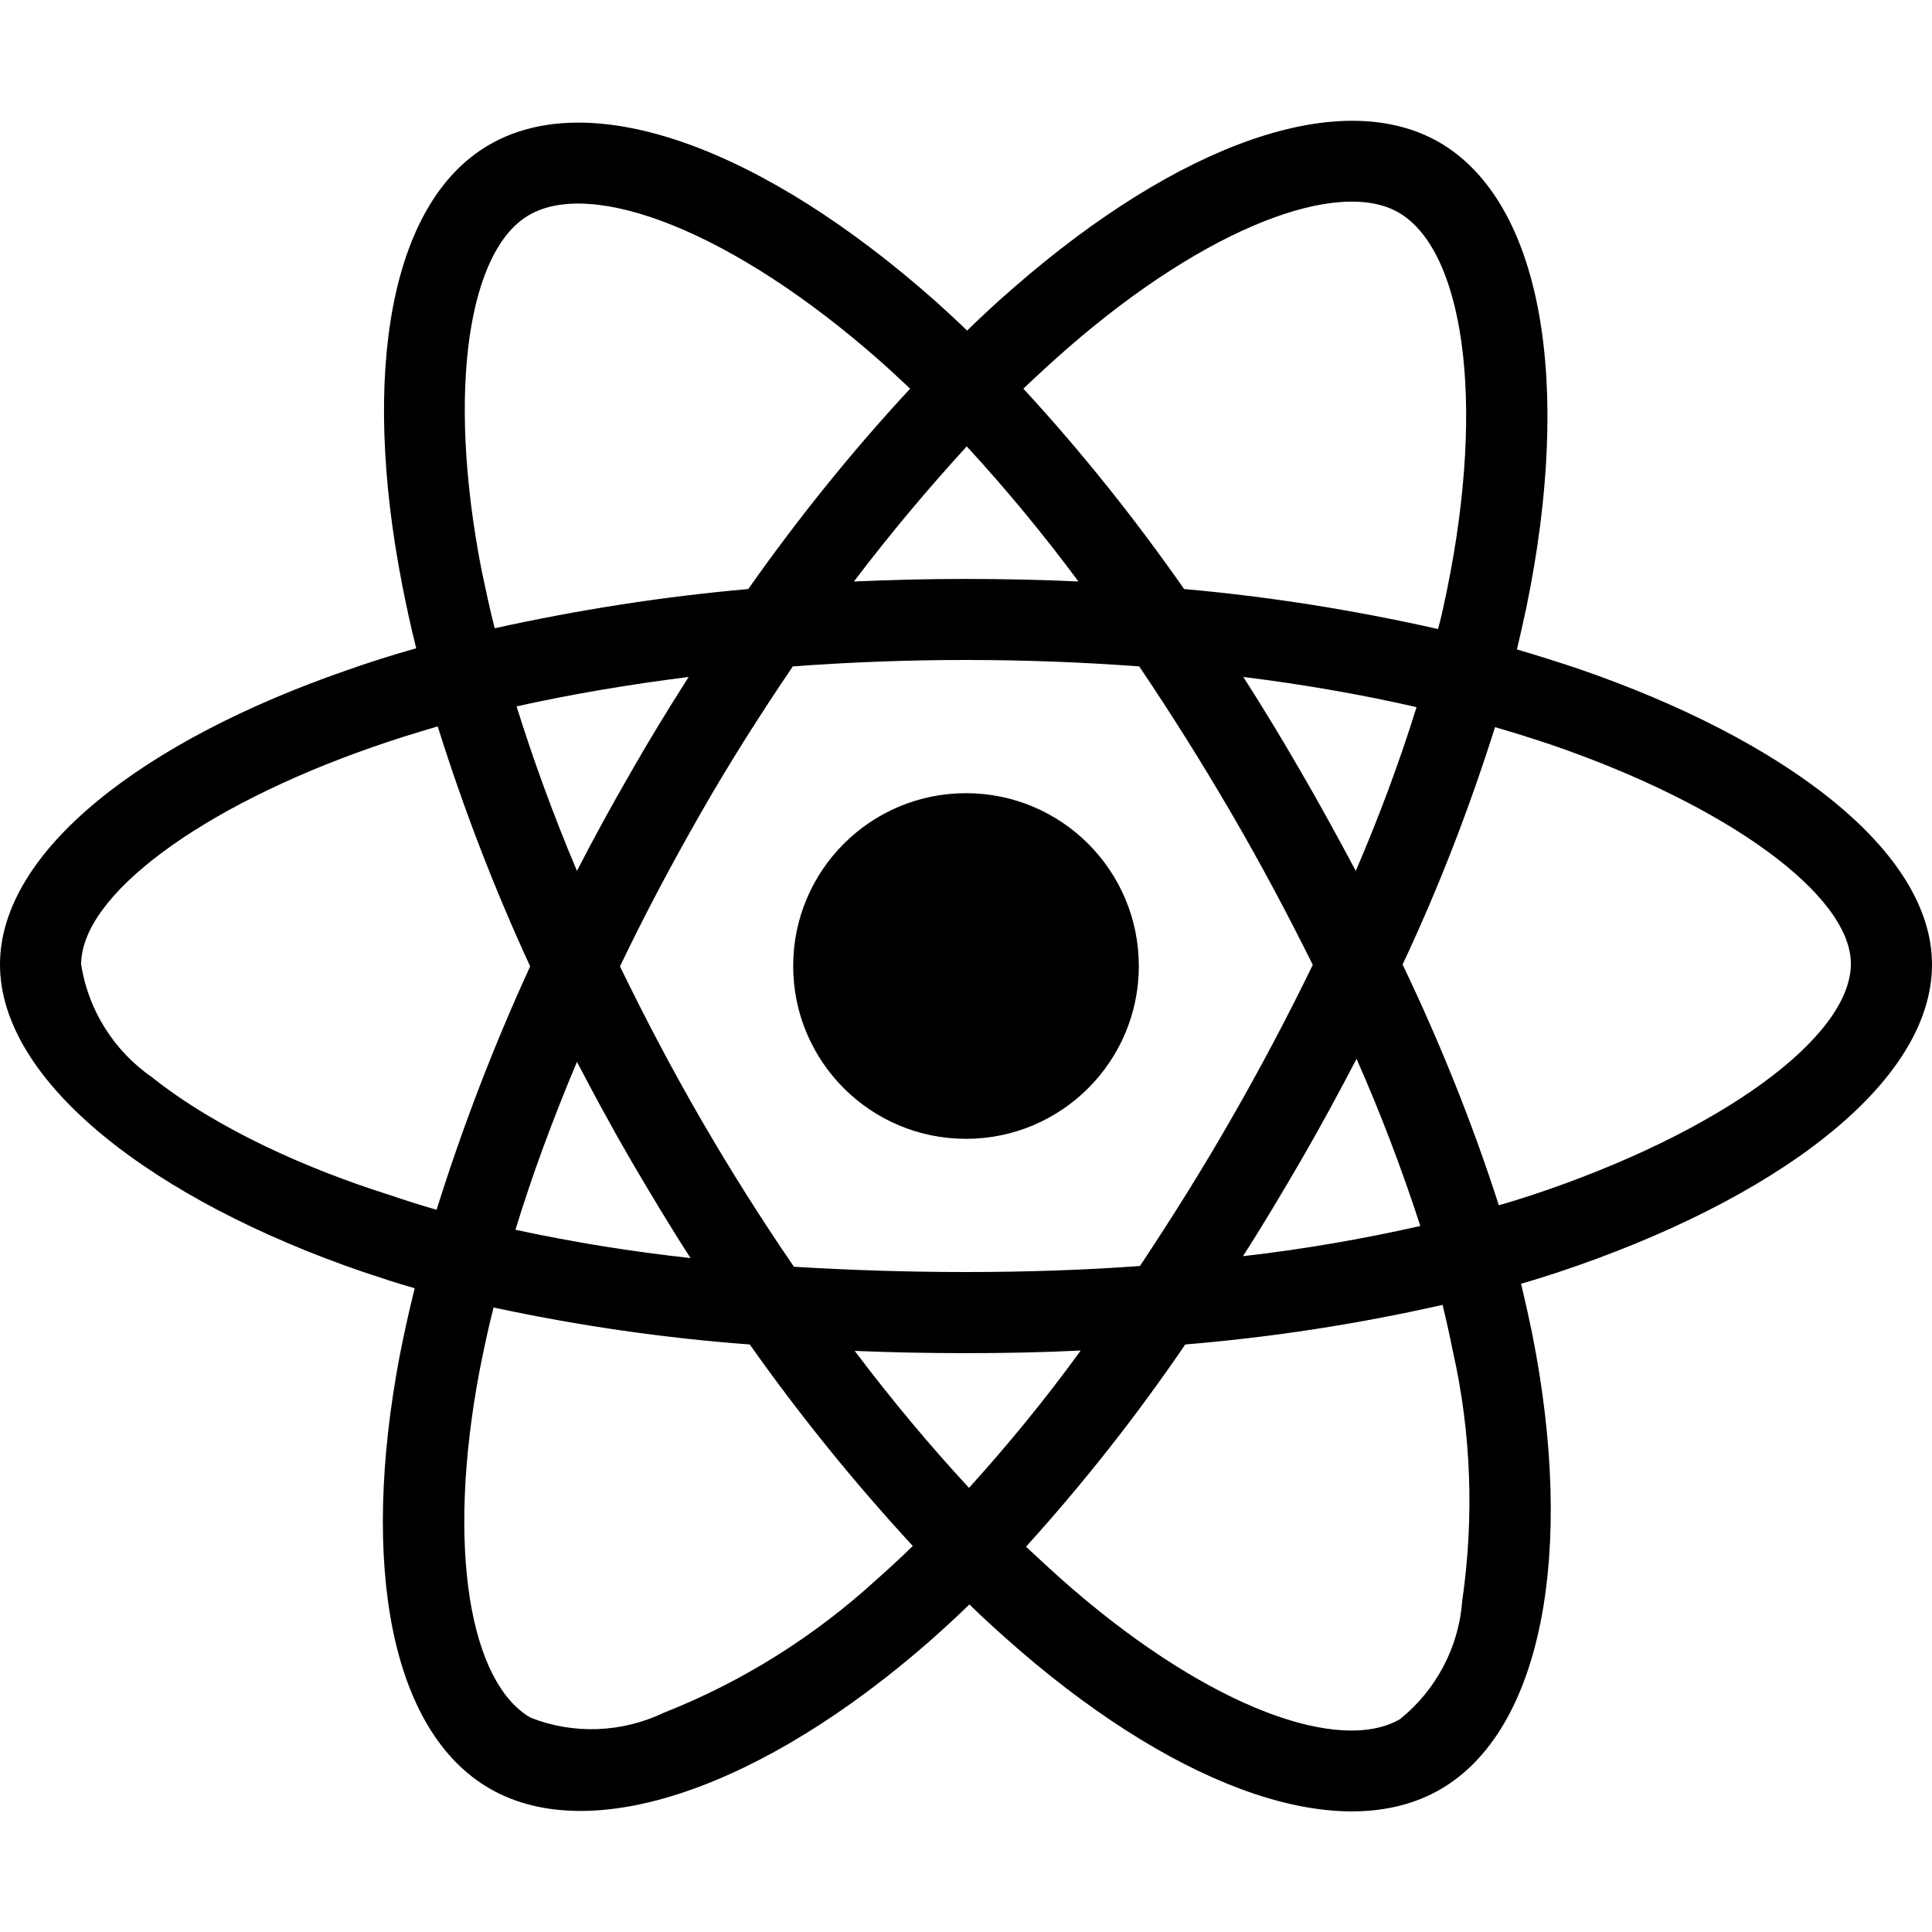
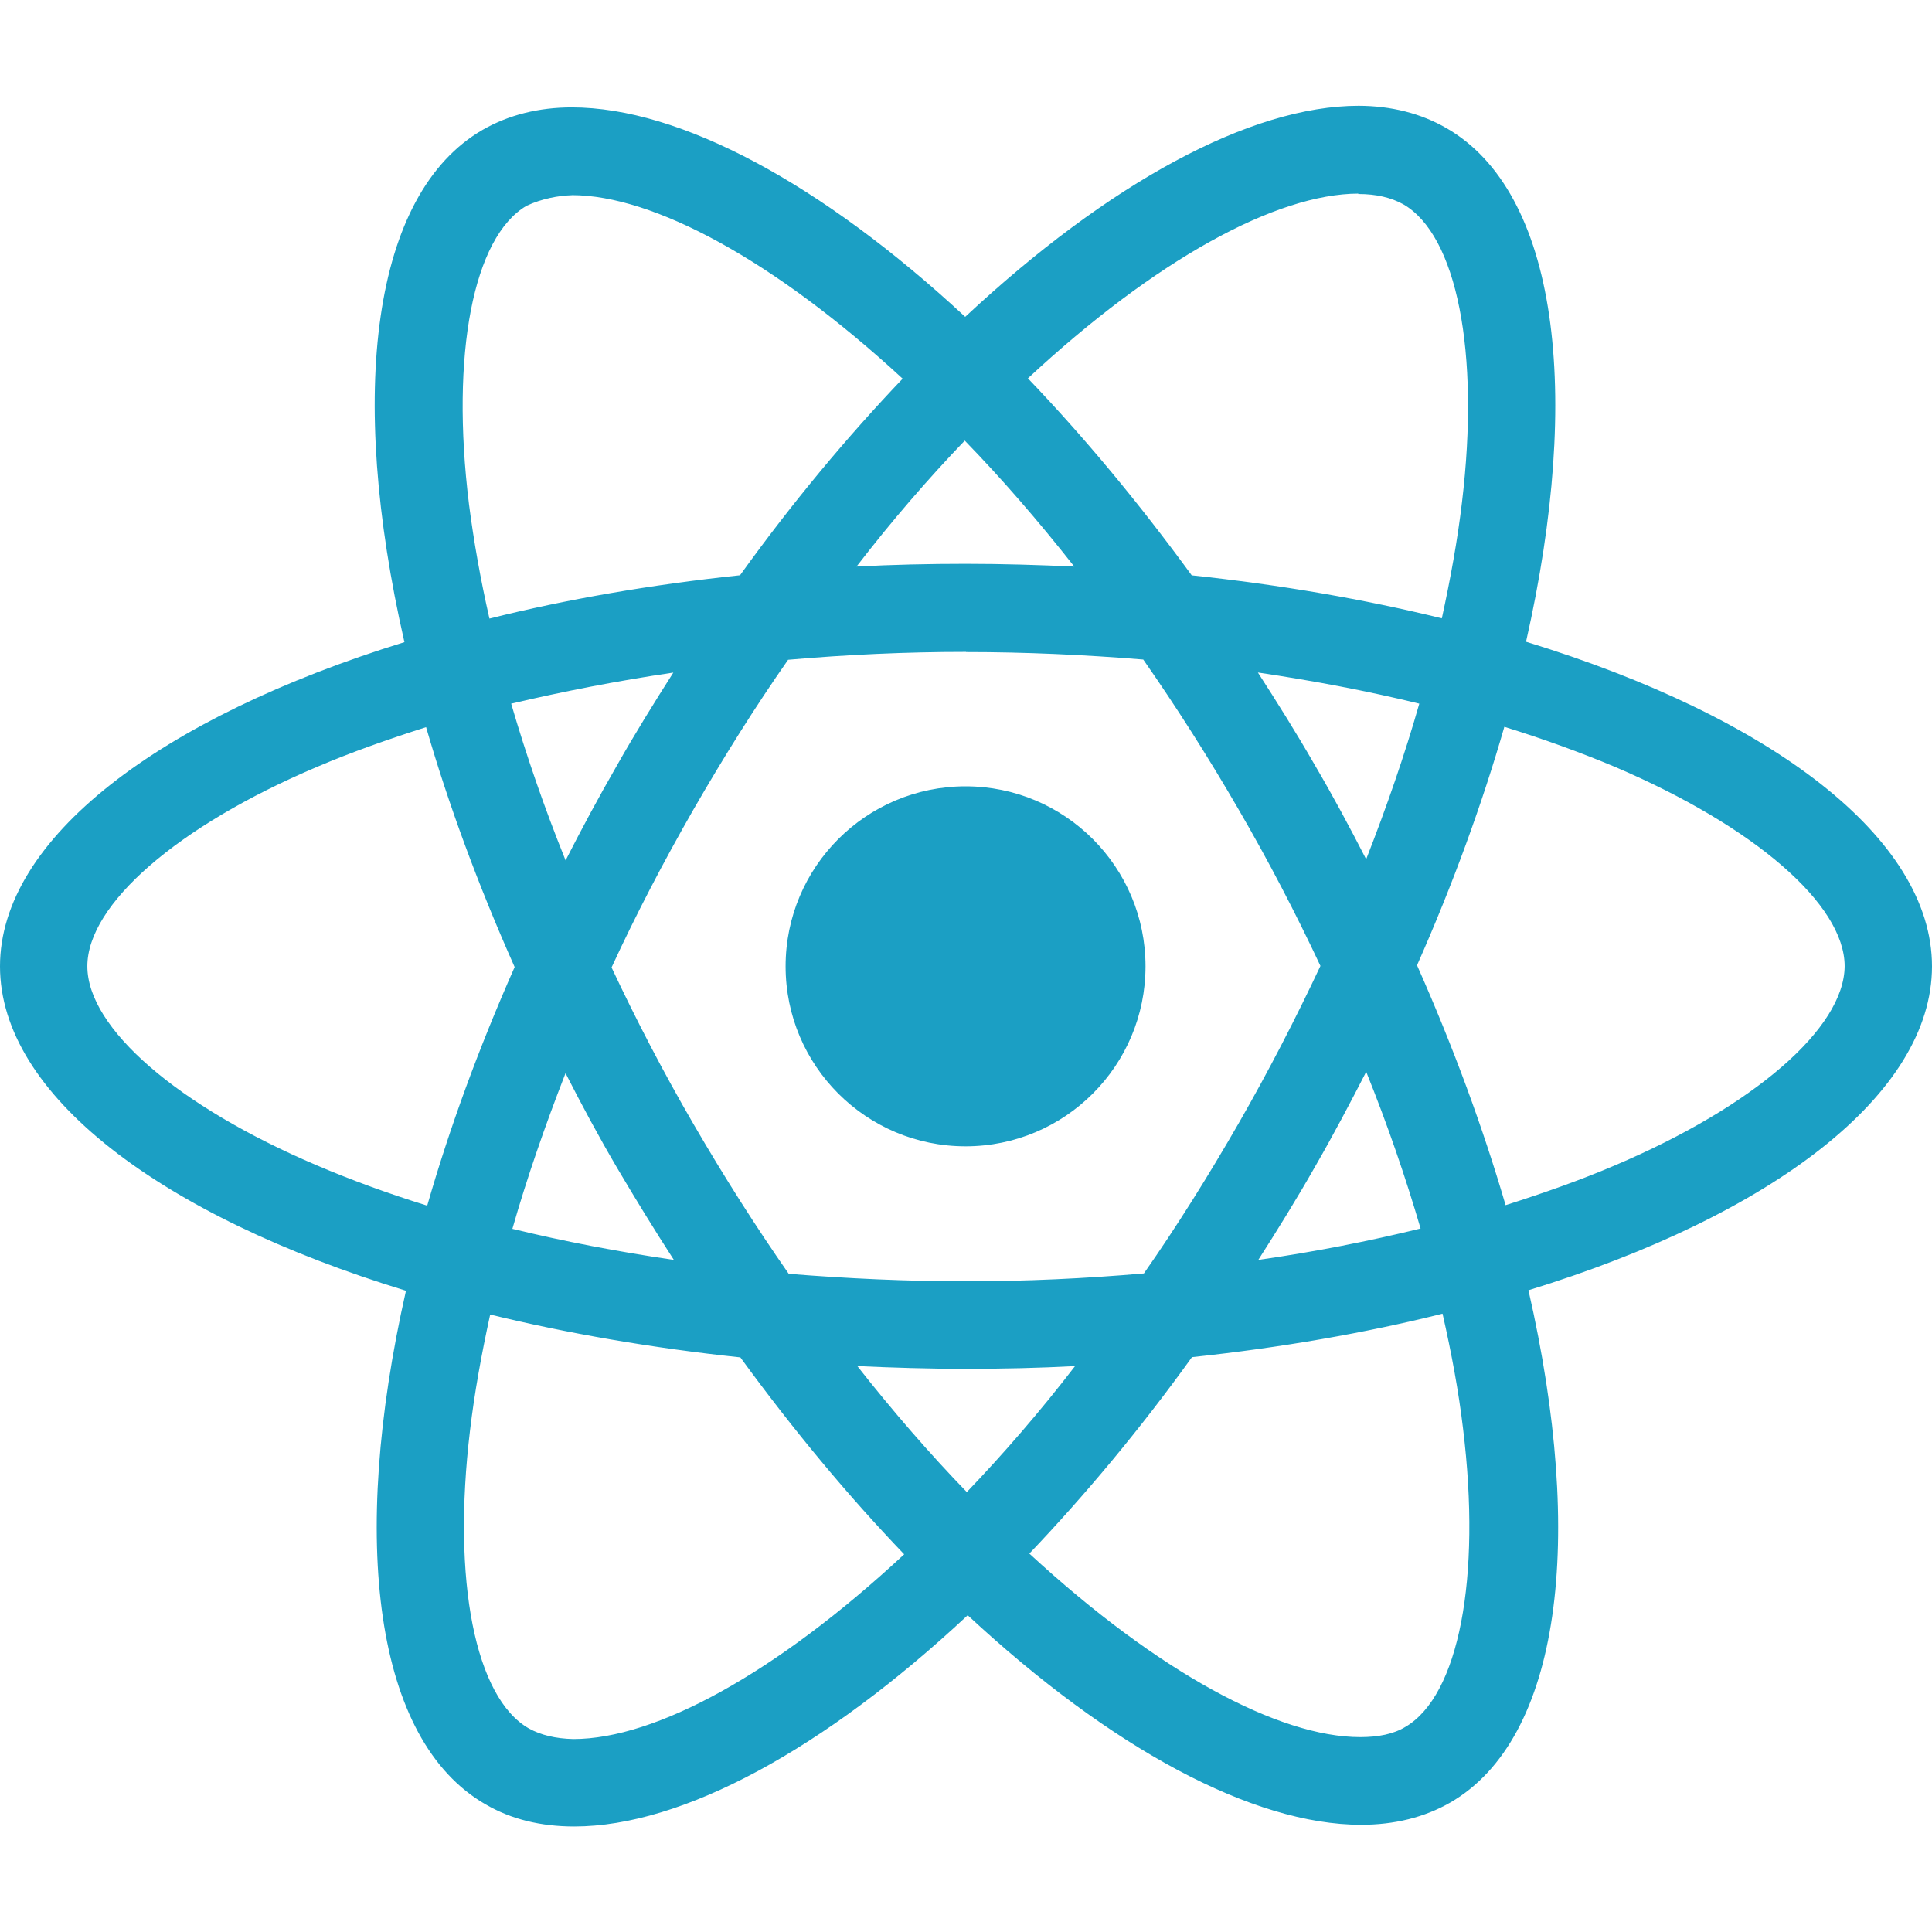
- <svg xmlns="http://www.w3.org/2000/svg" viewBox="0 0 512 512">
-   <path d="M418.2 177.2c-5.4-1.8-10.8-3.5-16.2-5.1.9-3.7 1.7-7.4 2.5-11.1 12.3-59.6 4.2-107.5-23.1-123.3-26.3-15.1-69.2.6-112.6 38.4-4.3 3.7-8.5 7.6-12.5 11.5-2.7-2.6-5.5-5.2-8.3-7.7-45.5-40.4-91.1-57.4-118.4-41.5-26.2 15.2-34 60.3-23 116.7 1.1 5.6 2.3 11.1 3.7 16.7-6.4 1.8-12.7 3.8-18.6 5.9C38.3 196.2 0 225.4 0 255.6c0 31.2 40.8 62.5 96.3 81.5 4.5 1.5 9 3 13.6 4.3-1.5 6-2.8 11.9-4 18-10.5 55.5-2.3 99.5 23.9 114.6 27 15.6 72.4-.4 116.6-39.1 3.5-3.1 7-6.3 10.5-9.7 4.4 4.3 9 8.4 13.6 12.4 42.8 36.8 85.1 51.7 111.2 36.6 27-15.6 35.8-62.9 24.4-120.5-.9-4.4-1.9-8.9-3-13.5 3.2-.9 6.3-1.9 9.4-2.9 57.7-19.1 99.5-50 99.5-81.7 0-30.3-39.4-59.7-93.8-78.4zM282.9 92.3c37.2-32.4 71.9-45.1 87.7-36 16.9 9.7 23.4 48.9 12.8 100.4-.7 3.4-1.4 6.7-2.3 10-22.2-5-44.7-8.6-67.3-10.6-13-18.6-27.2-36.4-42.6-53.1 3.9-3.7 7.7-7.2 11.7-10.7zM167.2 307.5c5.1 8.7 10.3 17.4 15.8 25.9-15.6-1.7-31.1-4.2-46.4-7.5 4.4-14.4 9.9-29.3 16.3-44.5 4.6 8.8 9.3 17.5 14.3 26.1zm-30.3-120.3c14.4-3.2 29.7-5.8 45.6-7.8-5.3 8.3-10.5 16.8-15.4 25.4-4.9 8.5-9.7 17.2-14.2 26-6.3-14.9-11.6-29.5-16-43.6zm27.4 68.9c6.6-13.8 13.8-27.3 21.4-40.6s15.8-26.2 24.4-38.9c15-1.1 30.3-1.7 45.9-1.7s31 .6 45.9 1.7c8.5 12.6 16.6 25.5 24.3 38.7s14.9 26.7 21.7 40.4c-6.7 13.8-13.9 27.4-21.6 40.8-7.6 13.3-15.7 26.2-24.2 39-14.9 1.1-30.4 1.6-46.1 1.6s-30.9-.5-45.6-1.4c-8.7-12.7-16.9-25.7-24.6-39s-14.8-26.8-21.5-40.6zm180.6 51.2c5.1-8.8 9.9-17.7 14.6-26.7 6.4 14.5 12 29.2 16.9 44.3-15.5 3.5-31.2 6.2-47 8 5.4-8.4 10.5-17 15.5-25.6zm14.4-76.5c-4.7-8.8-9.5-17.6-14.5-26.2-4.9-8.5-10-16.9-15.3-25.2 16.1 2 31.5 4.7 45.9 8-4.6 14.8-10 29.2-16.1 43.4zM256.2 118.3c10.5 11.4 20.4 23.4 29.6 35.8-19.8-.9-39.7-.9-59.5 0 9.8-12.9 19.9-24.9 29.9-35.8zM140.2 57c16.8-9.8 54.1 4.2 93.4 39 2.5 2.2 5 4.6 7.6 7-15.5 16.7-29.8 34.5-42.9 53.1-22.6 2-45 5.5-67.2 10.4-1.3-5.1-2.4-10.3-3.5-15.5-9.4-48.4-3.2-84.9 12.6-94zm-24.5 263.6c-4.2-1.2-8.3-2.5-12.4-3.9-21.3-6.7-45.5-17.3-63-31.2-10.1-7-16.9-17.8-18.8-29.9 0-18.3 31.6-41.7 77.2-57.6 5.7-2 11.5-3.8 17.3-5.5 6.8 21.7 15 43 24.5 63.6-9.6 20.9-17.9 42.5-24.8 64.5zm116.6 98c-16.5 15.1-35.6 27.1-56.4 35.3-11.1 5.3-23.9 5.8-35.3 1.3-15.9-9.2-22.5-44.5-13.5-92 1.1-5.6 2.3-11.2 3.7-16.7 22.4 4.8 45 8.1 67.9 9.8 13.2 18.7 27.7 36.6 43.2 53.4-3.2 3.1-6.4 6.1-9.6 8.9zm24.5-24.3c-10.2-11-20.4-23.2-30.3-36.3 9.6.4 19.5.6 29.5.6 10.3 0 20.4-.2 30.4-.7-9.2 12.7-19.1 24.8-29.6 36.4zm130.7 30c-.9 12.2-6.9 23.6-16.5 31.3-15.9 9.2-49.8-2.8-86.4-34.2-4.2-3.6-8.4-7.5-12.7-11.5 15.3-16.9 29.4-34.8 42.2-53.6 22.9-1.9 45.7-5.4 68.2-10.5 1 4.1 1.9 8.2 2.7 12.2 4.9 21.6 5.7 44.1 2.5 66.3zm18.2-107.5c-2.8.9-5.6 1.8-8.5 2.6-7-21.8-15.6-43.1-25.5-63.8 9.6-20.4 17.7-41.4 24.5-62.9 5.2 1.5 10.2 3.1 15 4.7 46.6 16 79.3 39.8 79.3 58 0 19.6-34.9 44.9-84.8 61.4zm-149.7-15c25.3 0 45.8-20.5 45.8-45.8s-20.5-45.8-45.8-45.8c-25.3 0-45.8 20.5-45.8 45.8s20.5 45.8 45.8 45.8z" />
+ <svg xmlns="http://www.w3.org/2000/svg" color="#1b9fc4" fill="#1b9fc4" role="img" viewBox="0 0 24 24">
+   <path d="M14.23 12.004a2.236 2.236 0 0 1-2.235 2.236 2.236 2.236 0 0 1-2.236-2.236 2.236 2.236 0 0 1 2.235-2.236 2.236 2.236 0 0 1 2.236 2.236zm2.648-10.69c-1.346 0-3.107.96-4.888 2.622-1.78-1.653-3.542-2.602-4.887-2.602-.41 0-.783.093-1.106.278-1.375.793-1.683 3.264-.973 6.365C1.98 8.917 0 10.42 0 12.004c0 1.59 1.99 3.097 5.043 4.03-.704 3.113-.39 5.588.988 6.38.32.187.69.275 1.102.275 1.345 0 3.107-.96 4.888-2.624 1.78 1.654 3.542 2.603 4.887 2.603.41 0 .783-.09 1.106-.275 1.374-.792 1.683-3.263.973-6.365C22.02 15.096 24 13.59 24 12.004c0-1.59-1.99-3.097-5.043-4.032.704-3.11.39-5.587-.988-6.38-.318-.184-.688-.277-1.092-.278zm-.005 1.09v.006c.225 0 .406.044.558.127.666.382.955 1.835.73 3.704-.054.46-.142.945-.25 1.44-.96-.236-2.006-.417-3.107-.534-.66-.905-1.345-1.727-2.035-2.447 1.592-1.48 3.087-2.292 4.105-2.295zm-9.77.02c1.012 0 2.514.808 4.11 2.28-.686.72-1.37 1.537-2.02 2.442-1.107.117-2.154.298-3.113.538-.112-.49-.195-.964-.254-1.42-.23-1.868.054-3.32.714-3.707.19-.09.4-.127.563-.132zm4.882 3.05c.455.468.91.992 1.36 1.564-.44-.02-.89-.034-1.345-.034-.46 0-.915.01-1.36.034.44-.572.895-1.096 1.345-1.565zM12 8.1c.74 0 1.477.034 2.202.093.406.582.802 1.203 1.183 1.86.372.64.71 1.29 1.018 1.946-.308.655-.646 1.31-1.013 1.95-.38.66-.773 1.288-1.18 1.87-.728.063-1.466.098-2.21.098-.74 0-1.477-.035-2.202-.093-.406-.582-.802-1.204-1.183-1.86-.372-.64-.71-1.29-1.018-1.946.303-.657.646-1.313 1.013-1.954.38-.66.773-1.286 1.18-1.868.728-.064 1.466-.098 2.21-.098zm-3.635.254c-.24.377-.48.763-.704 1.16-.225.39-.435.782-.635 1.174-.265-.656-.49-1.31-.676-1.947.64-.15 1.315-.283 2.015-.386zm7.26 0c.695.103 1.365.23 2.006.387-.18.632-.405 1.282-.66 1.933-.2-.39-.41-.783-.64-1.174-.225-.392-.465-.774-.705-1.146zm3.063.675c.484.15.944.317 1.375.498 1.732.74 2.852 1.708 2.852 2.476-.005.768-1.125 1.74-2.857 2.475-.42.18-.88.342-1.355.493-.28-.958-.646-1.956-1.1-2.98.45-1.017.81-2.01 1.085-2.964zm-13.395.004c.278.96.645 1.957 1.1 2.98-.45 1.017-.812 2.01-1.086 2.964-.484-.15-.944-.318-1.37-.5-1.732-.737-2.852-1.706-2.852-2.474 0-.768 1.12-1.742 2.852-2.476.42-.18.88-.342 1.356-.494zm11.678 4.28c.265.657.49 1.312.676 1.948-.64.157-1.316.29-2.016.39.24-.375.48-.762.705-1.158.225-.39.435-.788.636-1.18zm-9.945.02c.2.392.41.783.64 1.175.23.39.465.772.705 1.143-.695-.102-1.365-.23-2.006-.386.18-.63.406-1.282.66-1.933zM17.92 16.32c.112.493.2.968.254 1.423.23 1.868-.054 3.32-.714 3.708-.147.09-.338.128-.563.128-1.012 0-2.514-.807-4.11-2.28.686-.72 1.37-1.536 2.02-2.44 1.107-.118 2.154-.3 3.113-.54zm-11.83.01c.96.234 2.006.415 3.107.532.66.905 1.345 1.727 2.035 2.446-1.595 1.483-3.092 2.295-4.11 2.295-.22-.005-.406-.05-.553-.132-.666-.38-.955-1.834-.73-3.703.054-.46.142-.944.25-1.438zm4.56.64c.44.02.89.034 1.345.034.46 0 .915-.01 1.36-.034-.44.572-.895 1.095-1.345 1.565-.455-.47-.91-.993-1.36-1.565z" fill="#1b9fc4" />
</svg>
